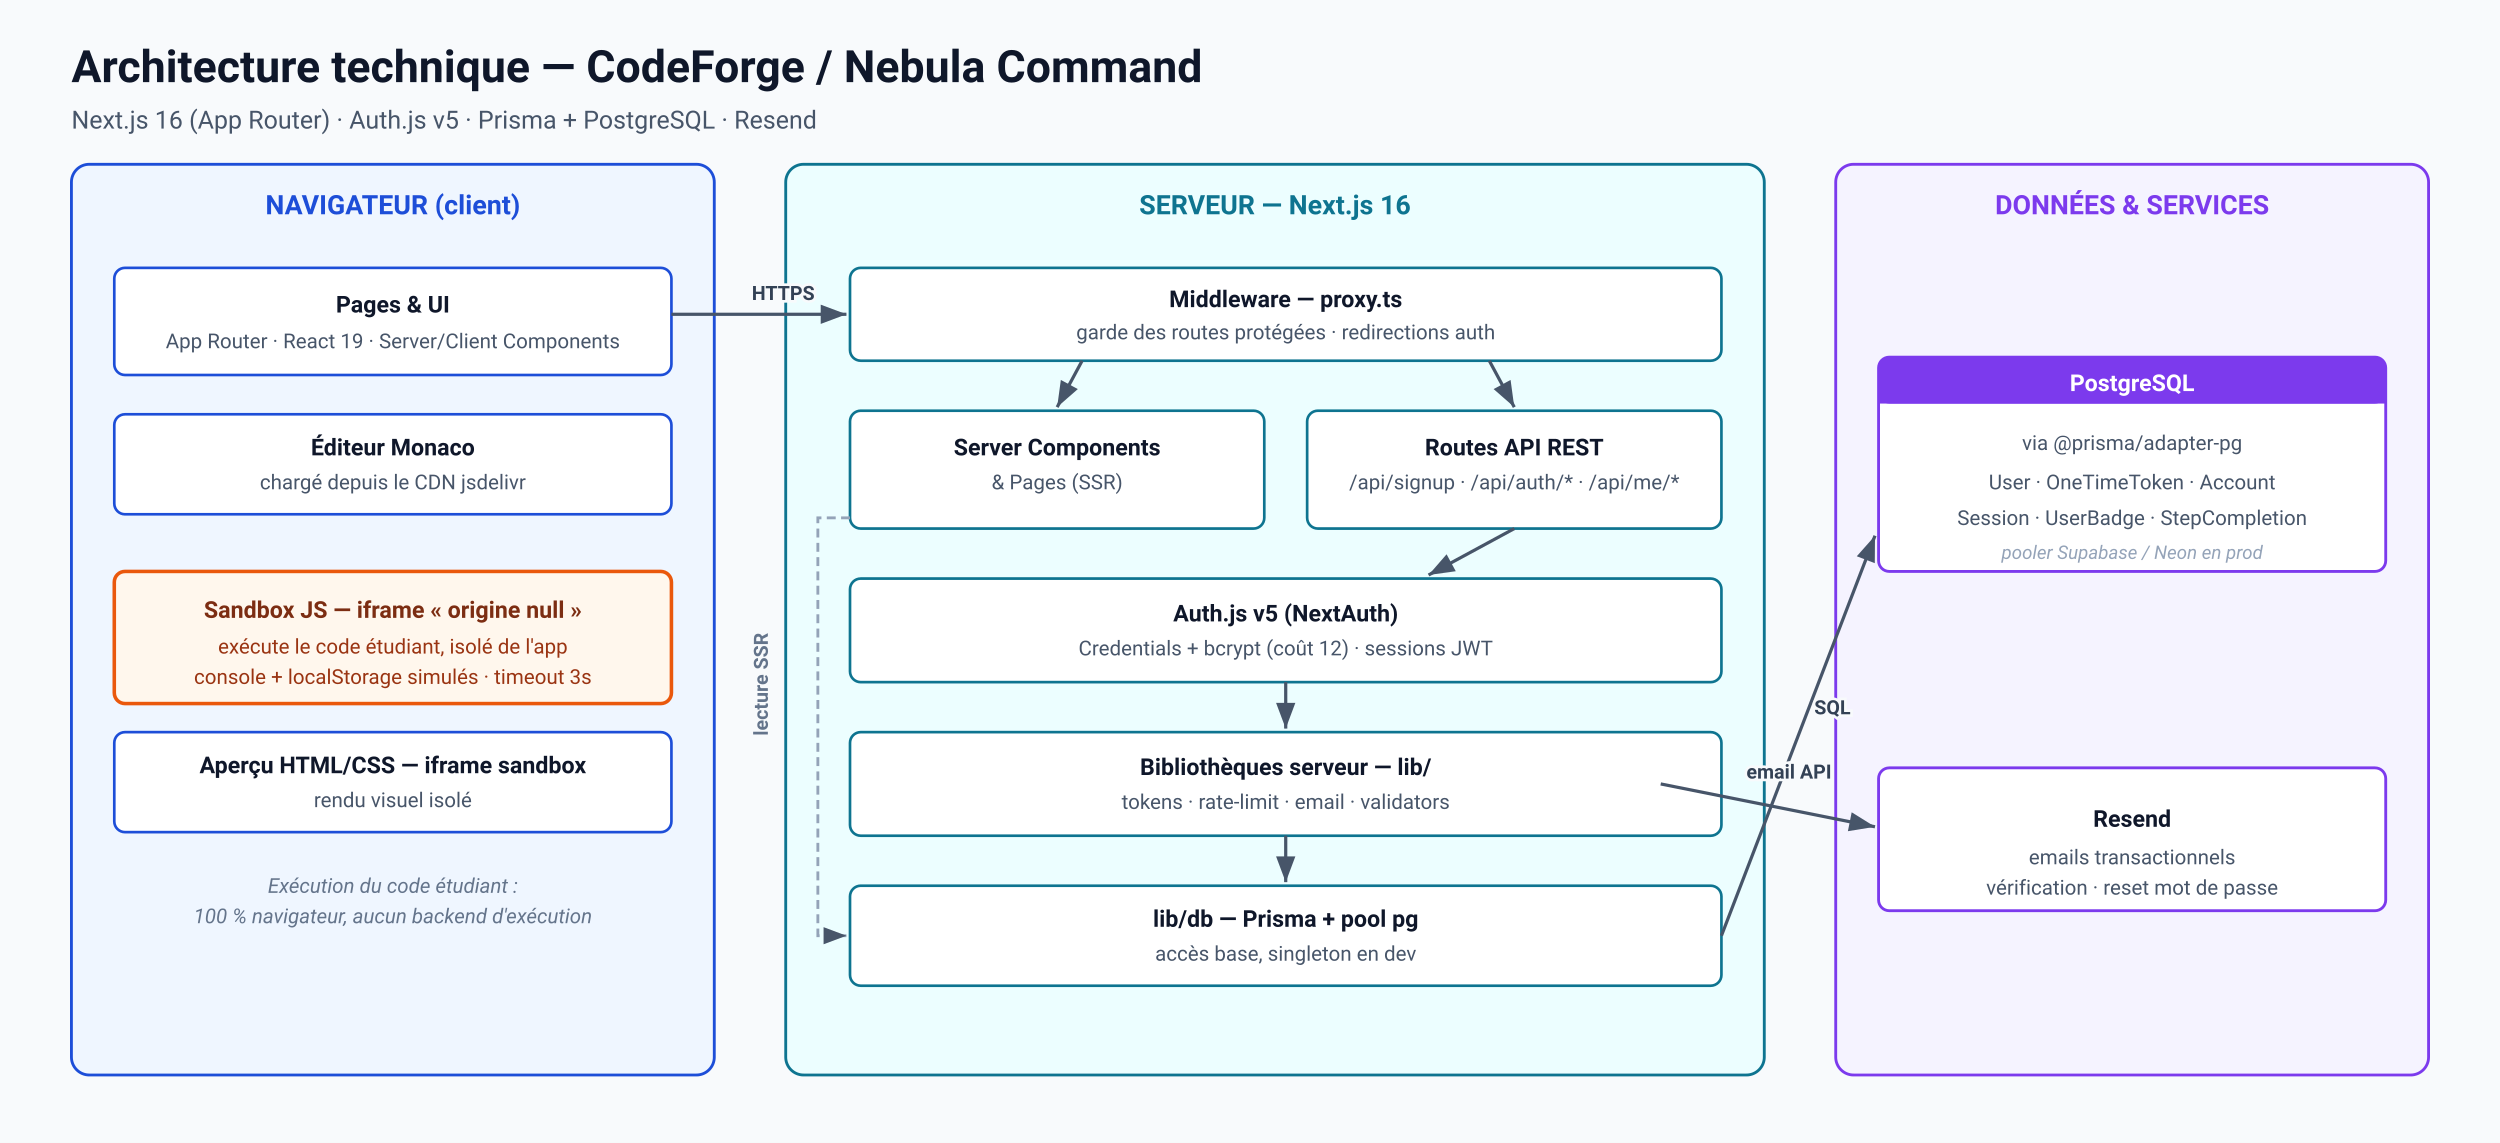
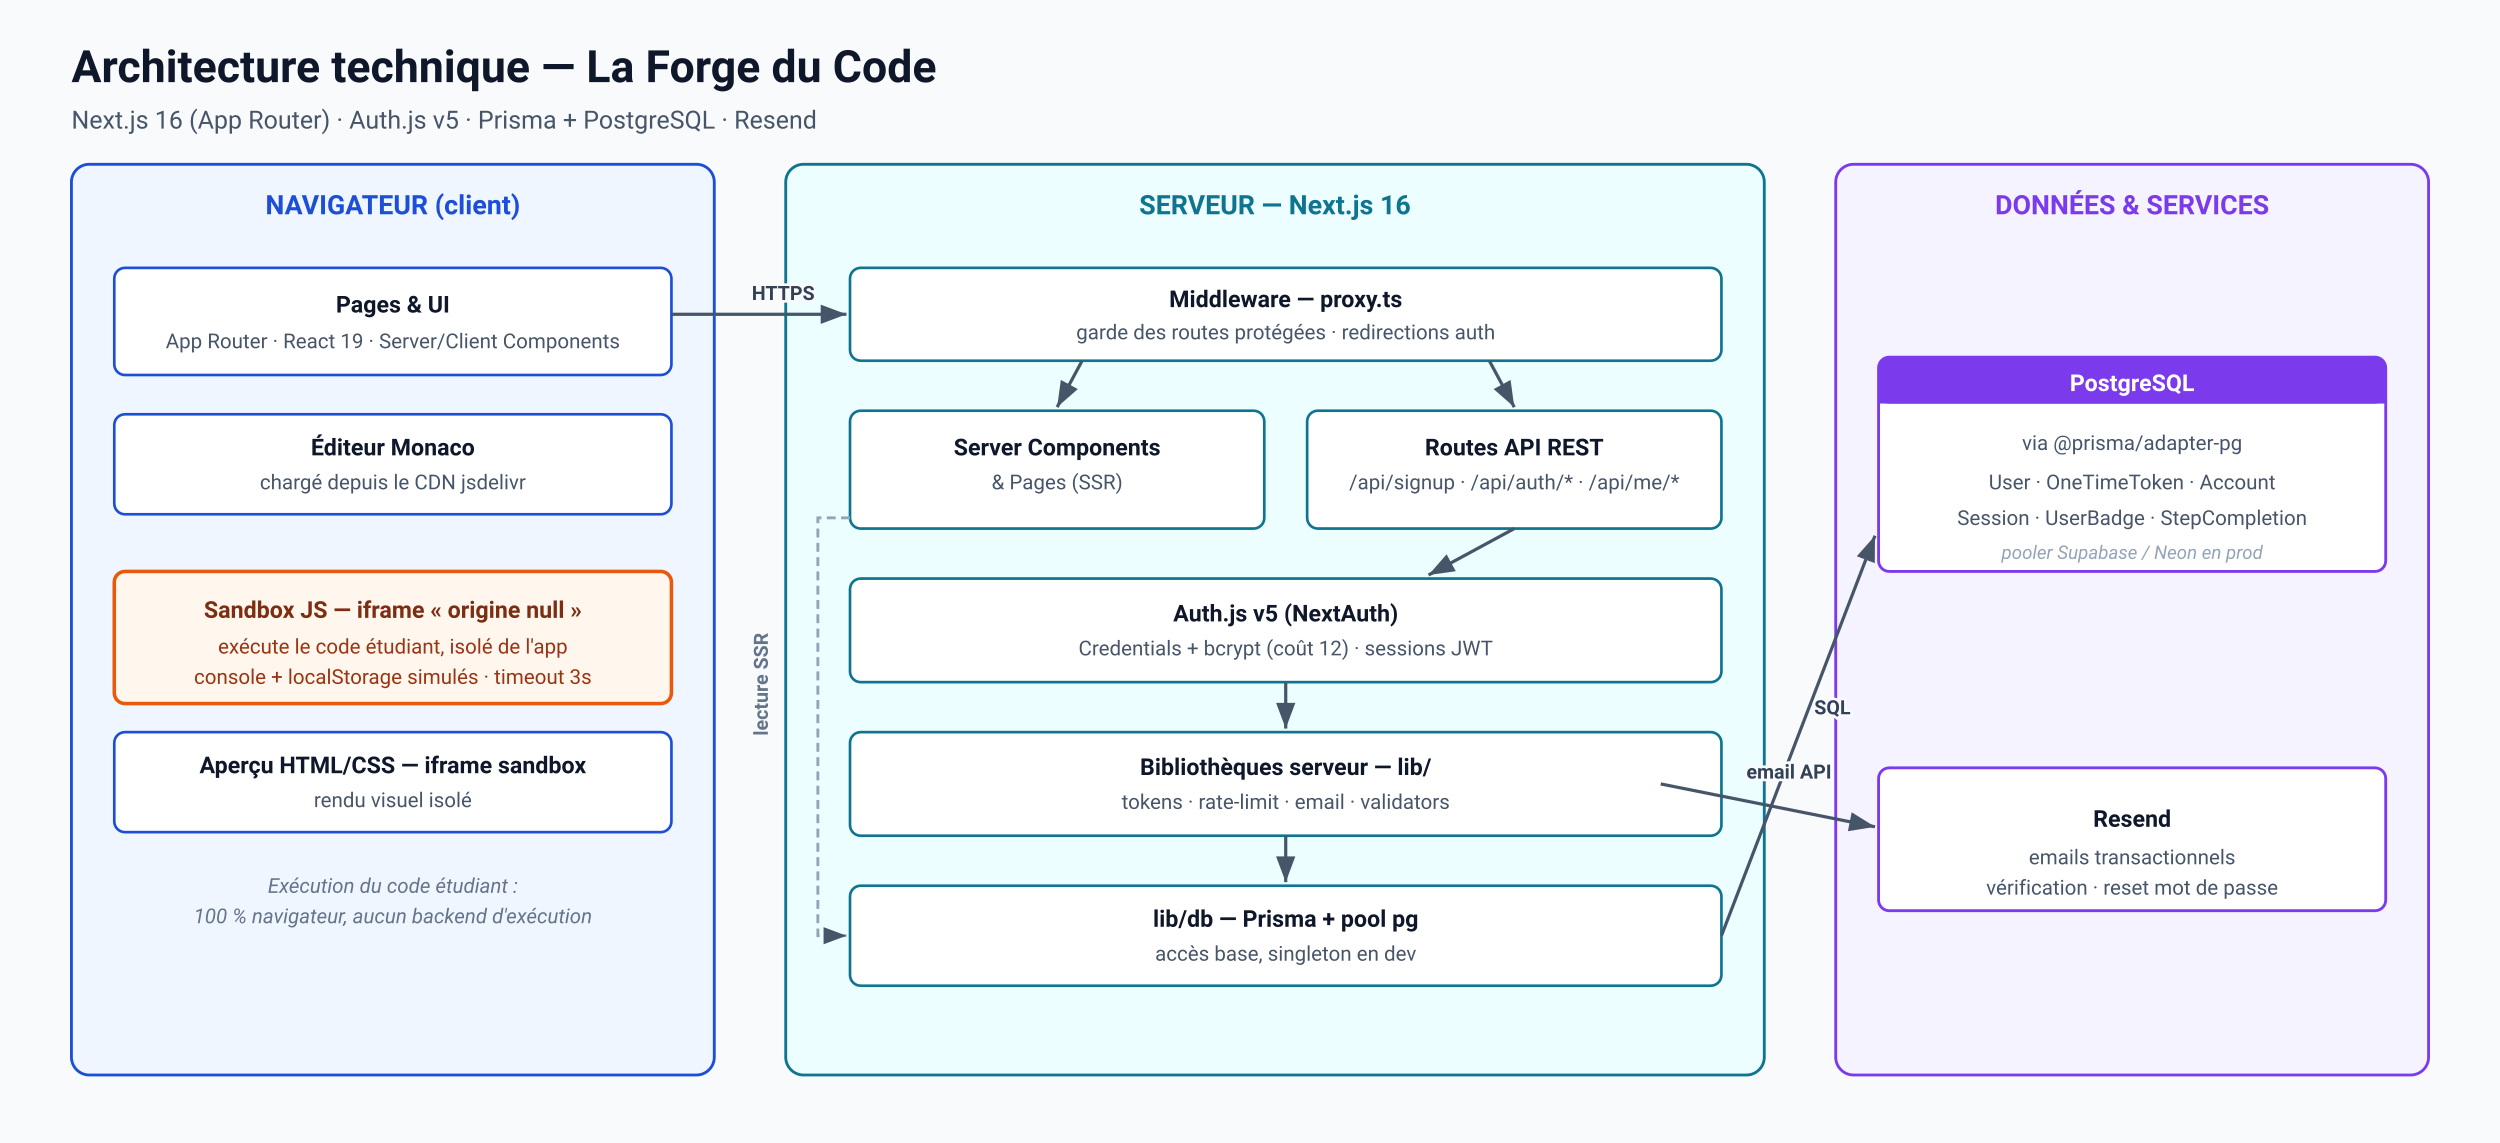
<svg xmlns="http://www.w3.org/2000/svg" viewBox="0 0 1400 640" font-family="'Segoe UI', Roboto, Helvetica, Arial, sans-serif" role="img" aria-labelledby="t d">
  <defs>
    <marker id="arr" markerWidth="10" markerHeight="10" refX="8" refY="3" orient="auto" markerUnits="strokeWidth">
      <path d="M0,0 L8,3 L0,6 Z" fill="#475569" />
    </marker>
  </defs>
  <rect x="0" y="0" width="1400" height="640" fill="#f8fafc" />
-   <text x="40" y="46" font-size="25" font-weight="700" fill="#0f172a">Architecture technique — CodeForge / Nebula Command</text>
+   <text x="40" y="46" font-size="25" font-weight="700" fill="#0f172a">Architecture technique — La Forge du Code</text>
  <text x="40" y="72" font-size="14" fill="#475569">Next.js 16 (App Router) · Auth.js v5 · Prisma + PostgreSQL · Resend</text>
  <rect x="40" y="92" width="360" height="510" rx="10" fill="#eff6ff" stroke="#1d4ed8" stroke-width="1.6" />
  <text x="220" y="120" font-size="15" font-weight="700" fill="#1d4ed8" text-anchor="middle">NAVIGATEUR (client)</text>
  <rect x="440" y="92" width="548" height="510" rx="10" fill="#ecfeff" stroke="#0e7490" stroke-width="1.6" />
  <text x="714" y="120" font-size="15" font-weight="700" fill="#0e7490" text-anchor="middle">SERVEUR — Next.js 16</text>
  <rect x="1028" y="92" width="332" height="510" rx="10" fill="#f5f3ff" stroke="#7c3aed" stroke-width="1.6" />
  <text x="1194" y="120" font-size="15" font-weight="700" fill="#7c3aed" text-anchor="middle">DONNÉES &amp; SERVICES</text>
  <g>
    <rect x="64" y="150" width="312" height="60" rx="6" fill="#fff" stroke="#1d4ed8" stroke-width="1.5" />
    <text x="220" y="175" font-size="13" font-weight="600" fill="#0f172a" text-anchor="middle">Pages &amp; UI</text>
    <text x="220" y="195" font-size="11.5" fill="#475569" text-anchor="middle">App Router · React 19 · Server/Client Components</text>
  </g>
  <g>
    <rect x="64" y="232" width="312" height="56" rx="6" fill="#fff" stroke="#1d4ed8" stroke-width="1.5" />
    <text x="220" y="255" font-size="13" font-weight="600" fill="#0f172a" text-anchor="middle">Éditeur Monaco</text>
    <text x="220" y="274" font-size="11.5" fill="#475569" text-anchor="middle">chargé depuis le CDN jsdelivr</text>
  </g>
  <g>
    <rect x="64" y="320" width="312" height="74" rx="6" fill="#fff7ed" stroke="#ea580c" stroke-width="2" />
    <text x="220" y="346" font-size="13" font-weight="700" fill="#7c2d12" text-anchor="middle">Sandbox JS — iframe « origine null »</text>
    <text x="220" y="366" font-size="11.5" fill="#9a3412" text-anchor="middle">exécute le code étudiant, isolé de l'app</text>
    <text x="220" y="383" font-size="11.5" fill="#9a3412" text-anchor="middle">console + localStorage simulés · timeout 3s</text>
  </g>
  <g>
    <rect x="64" y="410" width="312" height="56" rx="6" fill="#fff" stroke="#1d4ed8" stroke-width="1.5" />
    <text x="220" y="433" font-size="13" font-weight="600" fill="#0f172a" text-anchor="middle">Aperçu HTML/CSS — iframe sandbox</text>
    <text x="220" y="452" font-size="11.5" fill="#475569" text-anchor="middle">rendu visuel isolé</text>
  </g>
  <text x="220" y="500" font-size="11.5" fill="#64748b" text-anchor="middle" font-style="italic">Exécution du code étudiant :</text>
  <text x="220" y="517" font-size="11.5" fill="#64748b" text-anchor="middle" font-style="italic">100 % navigateur, aucun backend d'exécution</text>
  <g>
    <rect x="476" y="150" width="488" height="52" rx="6" fill="#fff" stroke="#0e7490" stroke-width="1.5" />
    <text x="720" y="172" font-size="13" font-weight="700" fill="#0f172a" text-anchor="middle">Middleware — proxy.ts</text>
    <text x="720" y="190" font-size="11.5" fill="#475569" text-anchor="middle">garde des routes protégées · redirections auth</text>
  </g>
  <g>
    <rect x="476" y="230" width="232" height="66" rx="6" fill="#fff" stroke="#0e7490" stroke-width="1.5" />
    <text x="592" y="255" font-size="13" font-weight="600" fill="#0f172a" text-anchor="middle">Server Components</text>
    <text x="592" y="274" font-size="11.5" fill="#475569" text-anchor="middle">&amp; Pages (SSR)</text>
  </g>
  <g>
    <rect x="732" y="230" width="232" height="66" rx="6" fill="#fff" stroke="#0e7490" stroke-width="1.5" />
    <text x="848" y="255" font-size="13" font-weight="600" fill="#0f172a" text-anchor="middle">Routes API REST</text>
    <text x="848" y="274" font-size="11.5" fill="#475569" text-anchor="middle">/api/signup · /api/auth/* · /api/me/*</text>
  </g>
  <g>
    <rect x="476" y="324" width="488" height="58" rx="6" fill="#fff" stroke="#0e7490" stroke-width="1.5" />
    <text x="720" y="348" font-size="13" font-weight="700" fill="#0f172a" text-anchor="middle">Auth.js v5 (NextAuth)</text>
    <text x="720" y="367" font-size="11.5" fill="#475569" text-anchor="middle">Credentials + bcrypt (coût 12) · sessions JWT</text>
  </g>
  <g>
    <rect x="476" y="410" width="488" height="58" rx="6" fill="#fff" stroke="#0e7490" stroke-width="1.5" />
    <text x="720" y="434" font-size="13" font-weight="600" fill="#0f172a" text-anchor="middle">Bibliothèques serveur — lib/</text>
    <text x="720" y="453" font-size="11.5" fill="#475569" text-anchor="middle">tokens · rate-limit · email · validators</text>
  </g>
  <g>
    <rect x="476" y="496" width="488" height="56" rx="6" fill="#fff" stroke="#0e7490" stroke-width="1.5" />
    <text x="720" y="519" font-size="13" font-weight="600" fill="#0f172a" text-anchor="middle">lib/db — Prisma + pool pg</text>
    <text x="720" y="538" font-size="11.5" fill="#475569" text-anchor="middle">accès base, singleton en dev</text>
  </g>
  <g>
    <rect x="1052" y="200" width="284" height="120" rx="6" fill="#fff" stroke="#7c3aed" stroke-width="1.6" />
    <rect x="1052" y="200" width="284" height="26" rx="6" fill="#7c3aed" />
    <rect x="1052" y="214" width="284" height="12" fill="#7c3aed" />
    <text x="1194" y="219" font-size="13" font-weight="700" fill="#fff" text-anchor="middle">PostgreSQL</text>
    <text x="1194" y="252" font-size="11.5" fill="#475569" text-anchor="middle">via @prisma/adapter-pg</text>
    <text x="1194" y="274" font-size="11.5" fill="#475569" text-anchor="middle">User · OneTimeToken · Account</text>
    <text x="1194" y="294" font-size="11.5" fill="#475569" text-anchor="middle">Session · UserBadge · StepCompletion</text>
    <text x="1194" y="313" font-size="10.5" fill="#94a3b8" text-anchor="middle" font-style="italic">pooler Supabase / Neon en prod</text>
  </g>
  <g>
    <rect x="1052" y="430" width="284" height="80" rx="6" fill="#fff" stroke="#7c3aed" stroke-width="1.6" />
    <text x="1194" y="463" font-size="13" font-weight="700" fill="#0f172a" text-anchor="middle">Resend</text>
    <text x="1194" y="484" font-size="11.5" fill="#475569" text-anchor="middle">emails transactionnels</text>
    <text x="1194" y="501" font-size="11.5" fill="#475569" text-anchor="middle">vérification · reset mot de passe</text>
  </g>
  <g stroke="#475569" stroke-width="1.8" fill="none" marker-end="url(#arr)">
    <line x1="376" y1="176" x2="474" y2="176" />
    <line x1="606" y1="202" x2="592" y2="228" />
    <line x1="834" y1="202" x2="848" y2="228" />
    <line x1="848" y1="296" x2="800" y2="322" />
    <line x1="720" y1="382" x2="720" y2="408" />
    <line x1="720" y1="468" x2="720" y2="494" />
    <line x1="964" y1="524" x2="1050" y2="300" />
    <line x1="930" y1="439" x2="1050" y2="463" />
  </g>
  <polyline points="476,290 458,290 458,524 474,524" fill="none" stroke="#94a3b8" stroke-width="1.6" stroke-dasharray="5 3" marker-end="url(#arr)" />
  <g font-size="11" font-weight="600" fill="#334155" stroke="#f8fafc" stroke-width="3" paint-order="stroke">
    <text x="421" y="168">HTTPS</text>
    <text x="1016" y="400">SQL</text>
    <text x="978" y="436">email API</text>
    <text x="430" y="412" fill="#64748b" transform="rotate(-90 430 412)">lecture SSR</text>
  </g>
</svg>
